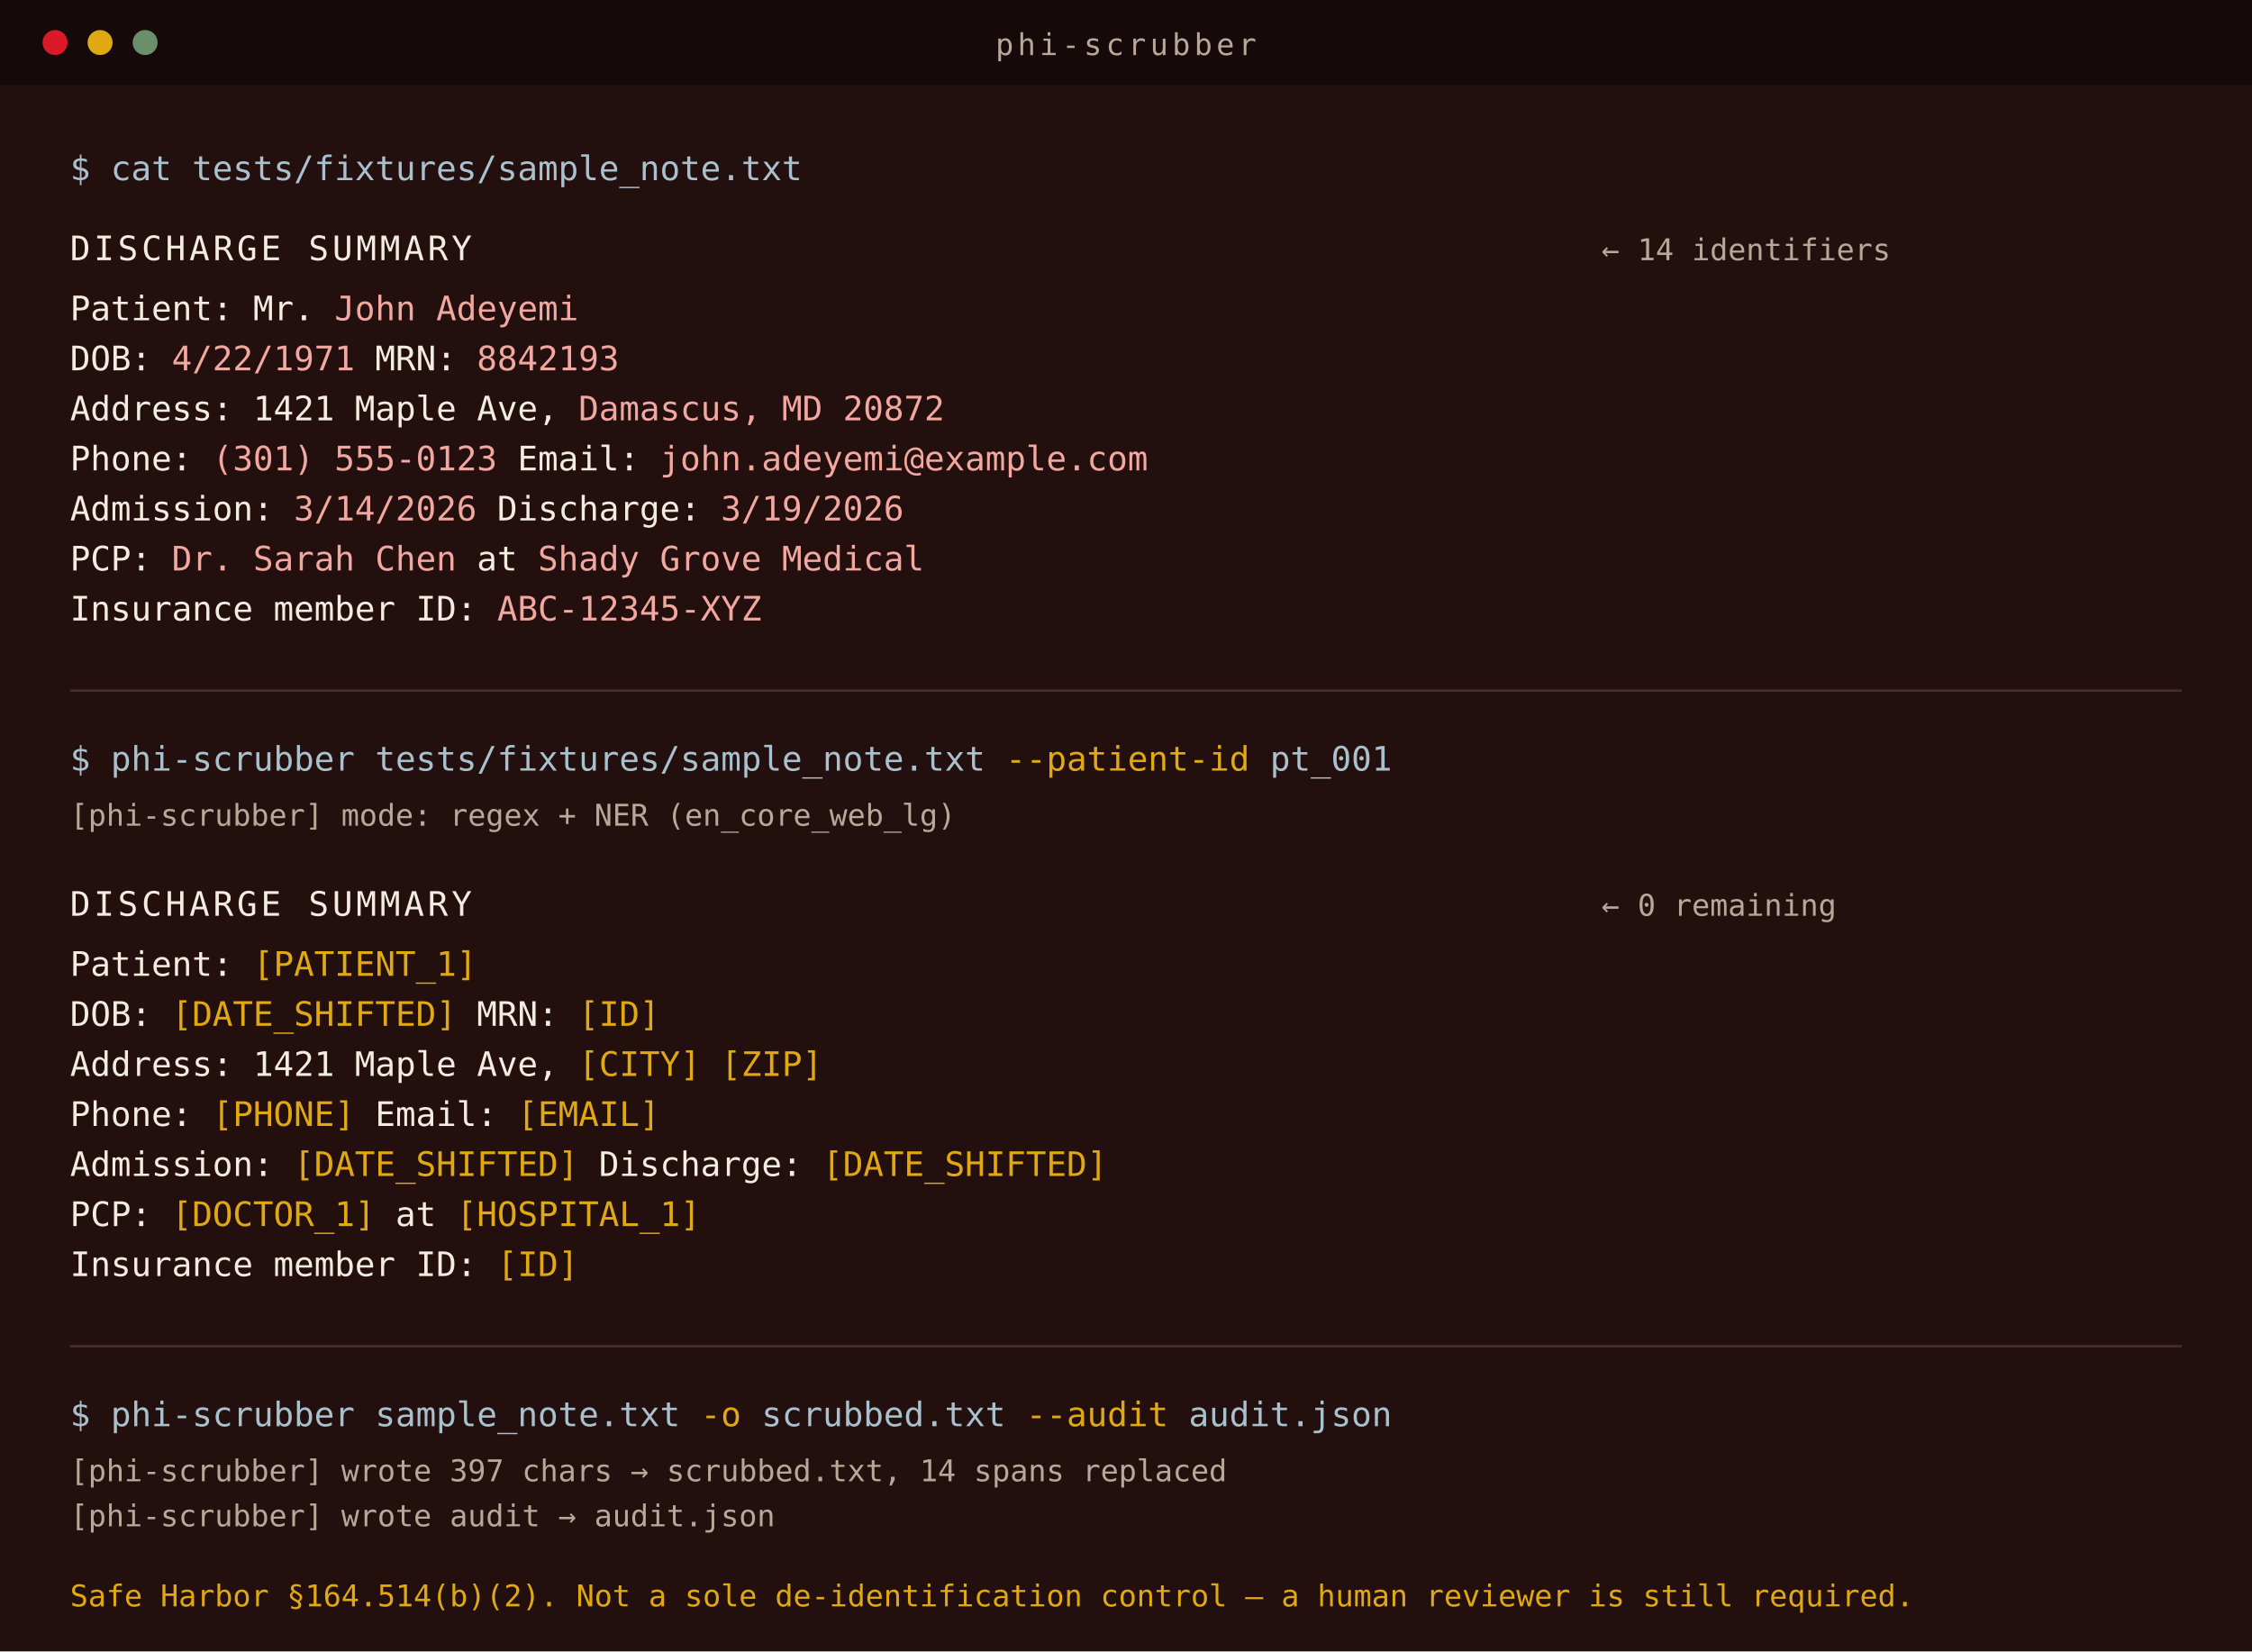
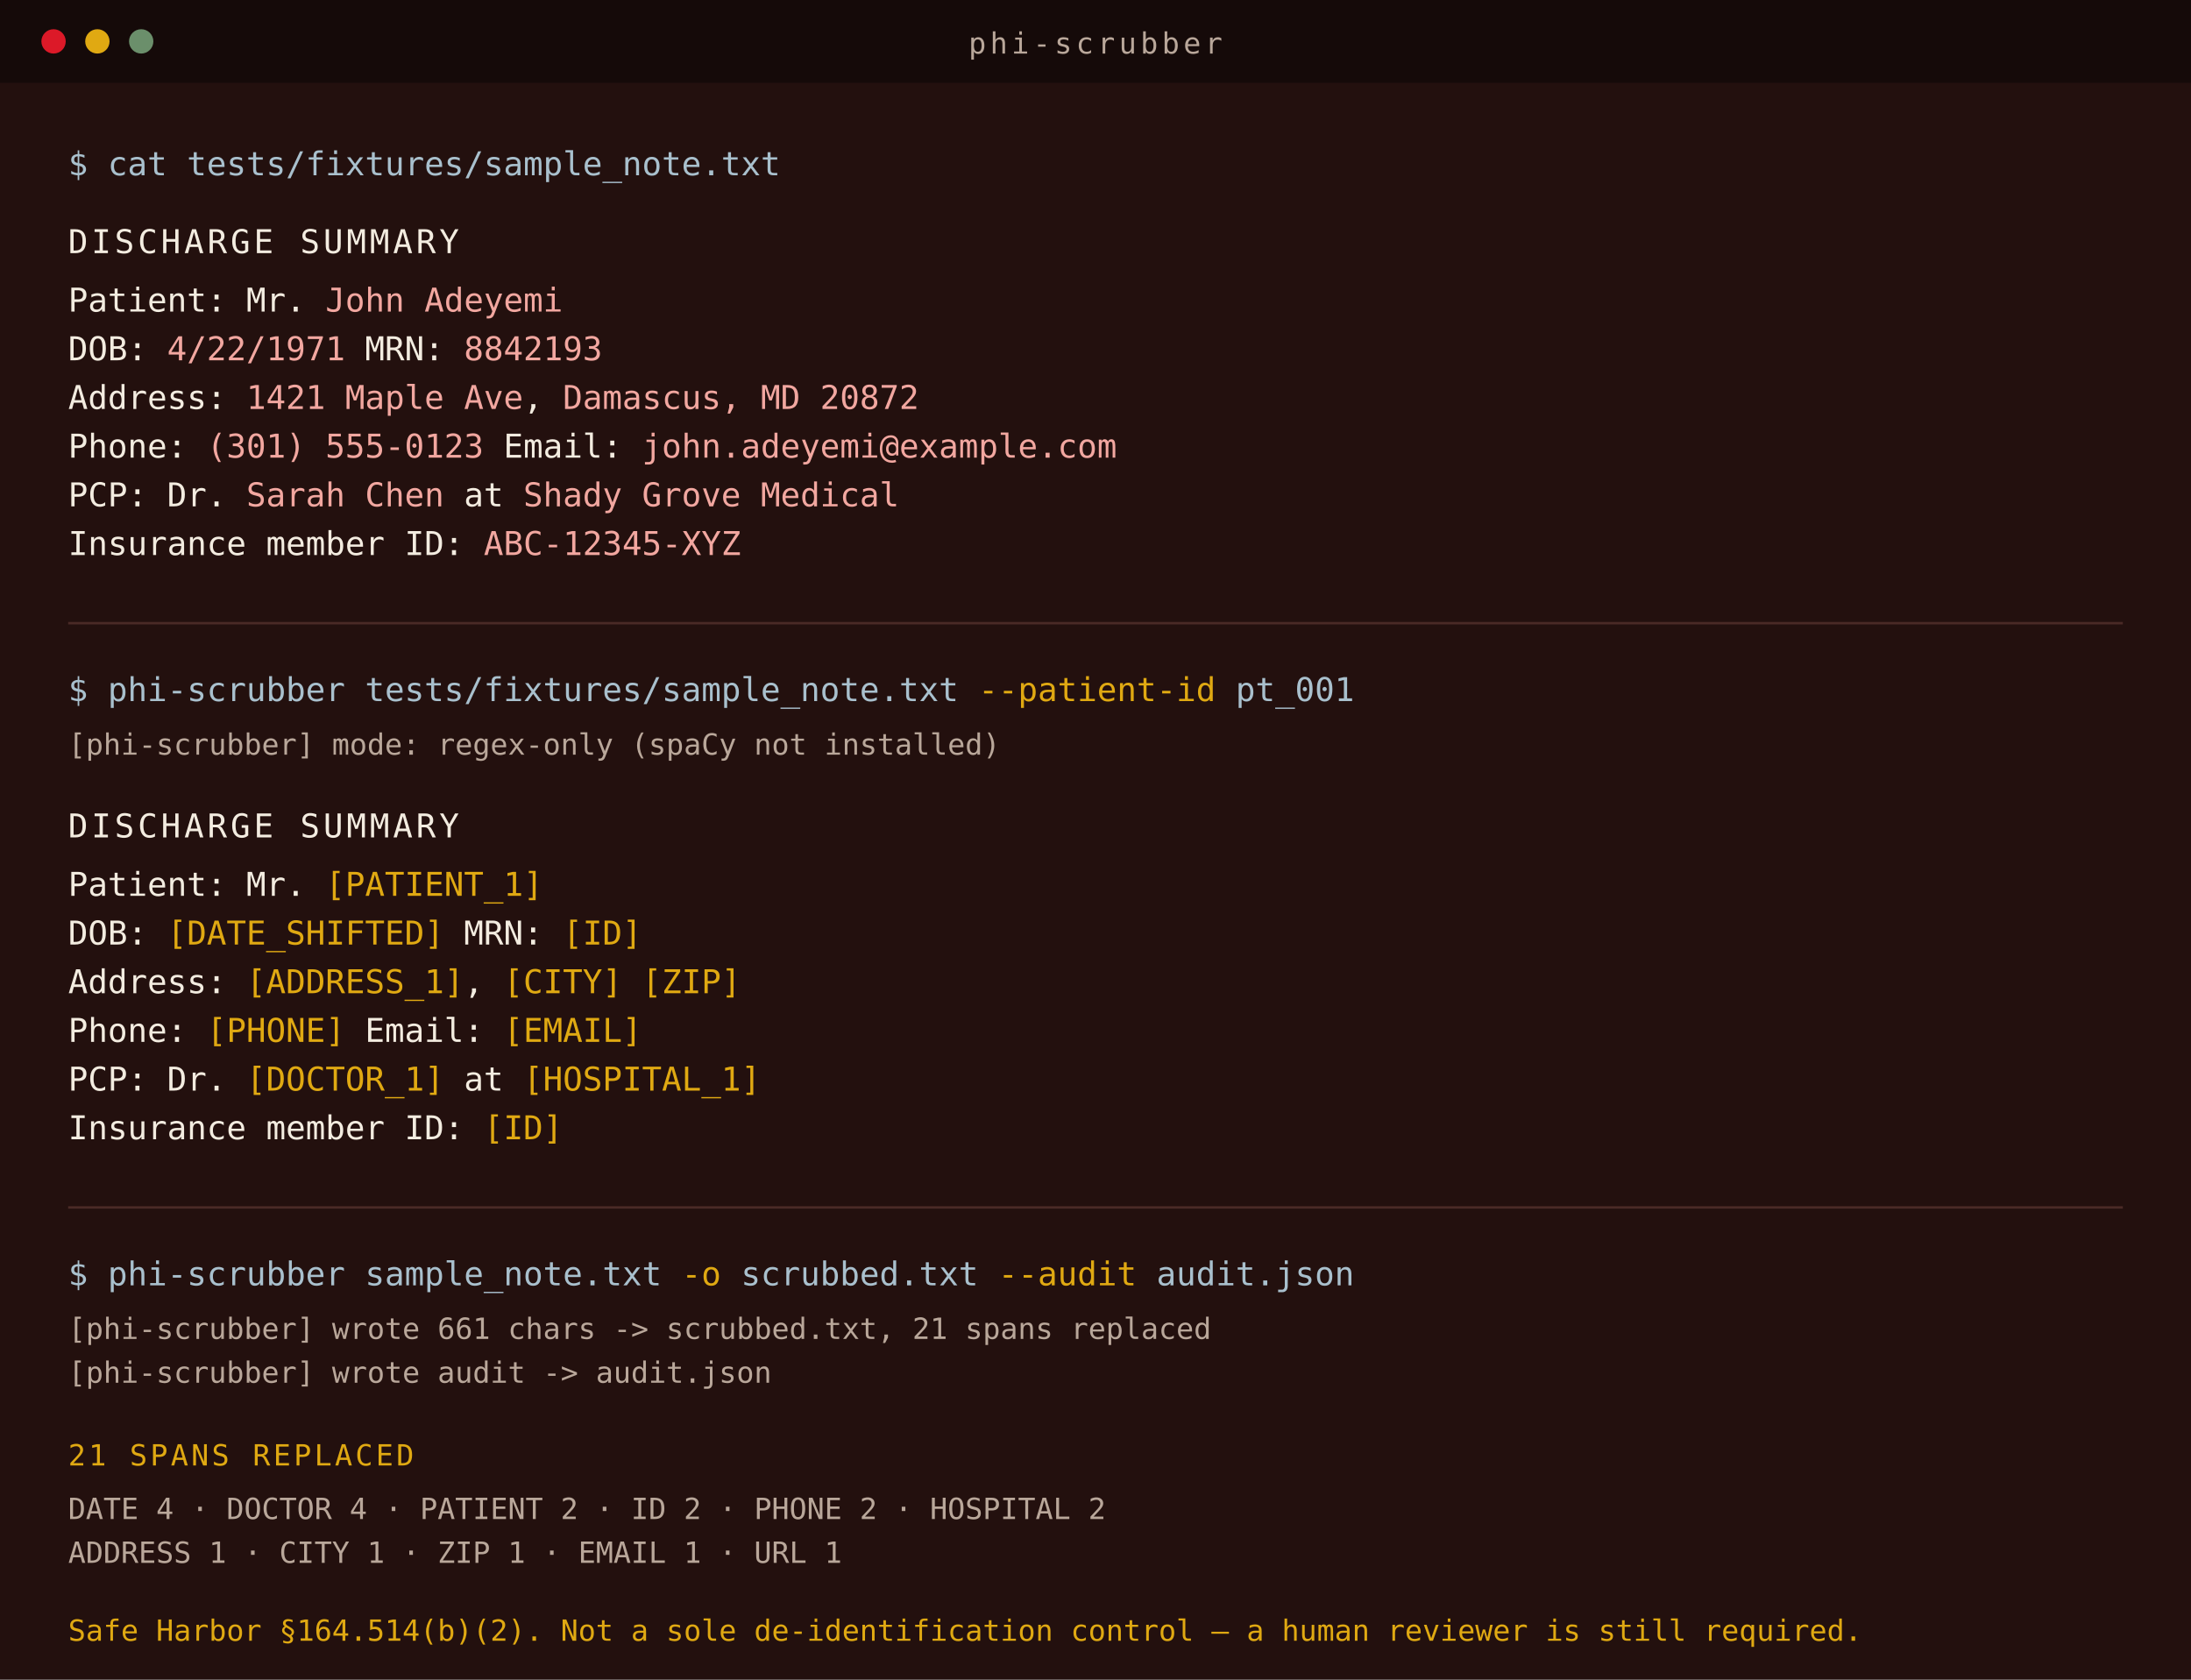
- <svg xmlns="http://www.w3.org/2000/svg" viewBox="0 0 900 660" role="img" aria-label="phi-scrubber run from the command line on a fictional discharge summary, replacing fourteen identifiers with bracketed tags" font-family="ui-monospace,'Cascadia Code','Consolas',monospace" font-size="13.5">
-   <rect width="900" height="660" fill="#23100e" />
+ <svg xmlns="http://www.w3.org/2000/svg" viewBox="0 0 900 690" role="img" aria-label="phi-scrubber run from the command line on a fictional discharge summary, replacing twenty-one identifiers with bracketed tags" font-family="ui-monospace,'Cascadia Code','Consolas',monospace" font-size="13.5">
+   <rect width="900" height="690" fill="#23100e" />
  <rect x="0" y="0" width="900" height="34" fill="#150a09" />
  <circle cx="22" cy="17" r="5" fill="#dc1928" />
  <circle cx="40" cy="17" r="5" fill="#e0a912" />
  <circle cx="58" cy="17" r="5" fill="#6b8f6b" />
  <text x="450" y="22" fill="#b9a79a" text-anchor="middle" font-size="12" letter-spacing="1.6">phi-scrubber</text>
  <text x="28" y="72" fill="#a9c0cd">$ cat tests/fixtures/sample_note.txt</text>
  <text x="28" y="104" fill="#f3ece0" letter-spacing="1.4">DISCHARGE SUMMARY</text>
  <text x="28" y="128" fill="#f3ece0">Patient: Mr. <tspan fill="#f2a7a0">John Adeyemi</tspan>
  </text>
  <text x="28" y="148" fill="#f3ece0">DOB: <tspan fill="#f2a7a0">4/22/1971</tspan>      MRN: <tspan fill="#f2a7a0">8842193</tspan>
  </text>
-   <text x="28" y="168" fill="#f3ece0">Address: 1421 Maple Ave, <tspan fill="#f2a7a0">Damascus, MD</tspan>
+   <text x="28" y="168" fill="#f3ece0">Address: <tspan fill="#f2a7a0">1421 Maple Ave</tspan>, <tspan fill="#f2a7a0">Damascus, MD</tspan>
    <tspan fill="#f2a7a0">20872</tspan>
  </text>
  <text x="28" y="188" fill="#f3ece0">Phone: <tspan fill="#f2a7a0">(301) 555-0123</tspan>   Email: <tspan fill="#f2a7a0">john.adeyemi@example.com</tspan>
  </text>
-   <text x="28" y="208" fill="#f3ece0">Admission: <tspan fill="#f2a7a0">3/14/2026</tspan>   Discharge: <tspan fill="#f2a7a0">3/19/2026</tspan>
+   <text x="28" y="208" fill="#f3ece0">PCP: Dr. <tspan fill="#f2a7a0">Sarah Chen</tspan> at <tspan fill="#f2a7a0">Shady Grove Medical</tspan>
  </text>
-   <text x="28" y="228" fill="#f3ece0">PCP: <tspan fill="#f2a7a0">Dr. Sarah Chen</tspan> at <tspan fill="#f2a7a0">Shady Grove Medical</tspan>
+   <text x="28" y="228" fill="#f3ece0">Insurance member ID: <tspan fill="#f2a7a0">ABC-12345-XYZ</tspan>
  </text>
-   <text x="28" y="248" fill="#f3ece0">Insurance member ID: <tspan fill="#f2a7a0">ABC-12345-XYZ</tspan>
+   <line x1="28" y1="256" x2="872" y2="256" stroke="#4a2a26" />
+   <text x="28" y="288" fill="#a9c0cd">$ phi-scrubber tests/fixtures/sample_note.txt <tspan fill="#e0a912">--patient-id</tspan> pt_001</text>
+   <text x="28" y="310" fill="#b9a79a" font-size="12">[phi-scrubber] mode: regex-only (spaCy not installed)</text>
+   <text x="28" y="344" fill="#f3ece0" letter-spacing="1.4">DISCHARGE SUMMARY</text>
+   <text x="28" y="368" fill="#f3ece0">Patient: Mr. <tspan fill="#e0a912">[PATIENT_1]</tspan>
  </text>
-   <text x="640" y="104" fill="#b9a79a" font-size="12">← 14 identifiers</text>
-   <line x1="28" y1="276" x2="872" y2="276" stroke="#4a2a26" />
-   <text x="28" y="308" fill="#a9c0cd">$ phi-scrubber tests/fixtures/sample_note.txt <tspan fill="#e0a912">--patient-id</tspan> pt_001</text>
-   <text x="28" y="330" fill="#b9a79a" font-size="12">[phi-scrubber] mode: regex + NER (en_core_web_lg)</text>
-   <text x="28" y="366" fill="#f3ece0" letter-spacing="1.4">DISCHARGE SUMMARY</text>
-   <text x="28" y="390" fill="#f3ece0">Patient: <tspan fill="#e0a912">[PATIENT_1]</tspan>
+   <text x="28" y="388" fill="#f3ece0">DOB: <tspan fill="#e0a912">[DATE_SHIFTED]</tspan>      MRN: <tspan fill="#e0a912">[ID]</tspan>
  </text>
-   <text x="28" y="410" fill="#f3ece0">DOB: <tspan fill="#e0a912">[DATE_SHIFTED]</tspan>      MRN: <tspan fill="#e0a912">[ID]</tspan>
-   </text>
-   <text x="28" y="430" fill="#f3ece0">Address: 1421 Maple Ave, <tspan fill="#e0a912">[CITY]</tspan>
+   <text x="28" y="408" fill="#f3ece0">Address: <tspan fill="#e0a912">[ADDRESS_1]</tspan>, <tspan fill="#e0a912">[CITY]</tspan>
    <tspan fill="#e0a912">[ZIP]</tspan>
  </text>
-   <text x="28" y="450" fill="#f3ece0">Phone: <tspan fill="#e0a912">[PHONE]</tspan>   Email: <tspan fill="#e0a912">[EMAIL]</tspan>
+   <text x="28" y="428" fill="#f3ece0">Phone: <tspan fill="#e0a912">[PHONE]</tspan>   Email: <tspan fill="#e0a912">[EMAIL]</tspan>
  </text>
-   <text x="28" y="470" fill="#f3ece0">Admission: <tspan fill="#e0a912">[DATE_SHIFTED]</tspan>   Discharge: <tspan fill="#e0a912">[DATE_SHIFTED]</tspan>
+   <text x="28" y="448" fill="#f3ece0">PCP: Dr. <tspan fill="#e0a912">[DOCTOR_1]</tspan> at <tspan fill="#e0a912">[HOSPITAL_1]</tspan>
  </text>
-   <text x="28" y="490" fill="#f3ece0">PCP: <tspan fill="#e0a912">[DOCTOR_1]</tspan> at <tspan fill="#e0a912">[HOSPITAL_1]</tspan>
+   <text x="28" y="468" fill="#f3ece0">Insurance member ID: <tspan fill="#e0a912">[ID]</tspan>
  </text>
-   <text x="28" y="510" fill="#f3ece0">Insurance member ID: <tspan fill="#e0a912">[ID]</tspan>
-   </text>
-   <text x="640" y="366" fill="#b9a79a" font-size="12">← 0 remaining</text>
-   <line x1="28" y1="538" x2="872" y2="538" stroke="#4a2a26" />
-   <text x="28" y="570" fill="#a9c0cd">$ phi-scrubber sample_note.txt <tspan fill="#e0a912">-o</tspan> scrubbed.txt <tspan fill="#e0a912">--audit</tspan> audit.json</text>
-   <text x="28" y="592" fill="#b9a79a" font-size="12">[phi-scrubber] wrote 397 chars → scrubbed.txt, 14 spans replaced</text>
-   <text x="28" y="610" fill="#b9a79a" font-size="12">[phi-scrubber] wrote audit → audit.json</text>
-   <text x="28" y="642" fill="#e0a912" font-size="12">Safe Harbor §164.514(b)(2). Not a sole de-identification control — a human reviewer is still required.</text>
+   <line x1="28" y1="496" x2="872" y2="496" stroke="#4a2a26" />
+   <text x="28" y="528" fill="#a9c0cd">$ phi-scrubber sample_note.txt <tspan fill="#e0a912">-o</tspan> scrubbed.txt <tspan fill="#e0a912">--audit</tspan> audit.json</text>
+   <text x="28" y="550" fill="#b9a79a" font-size="12">[phi-scrubber] wrote 661 chars -&gt; scrubbed.txt, 21 spans replaced</text>
+   <text x="28" y="568" fill="#b9a79a" font-size="12">[phi-scrubber] wrote audit -&gt; audit.json</text>
+   <text x="28" y="602" fill="#e0a912" font-size="12" letter-spacing="1.2">21 SPANS REPLACED</text>
+   <text x="28" y="624" fill="#b9a79a" font-size="12">DATE 4 · DOCTOR 4 · PATIENT 2 · ID 2 · PHONE 2 · HOSPITAL 2</text>
+   <text x="28" y="642" fill="#b9a79a" font-size="12">ADDRESS 1 · CITY 1 · ZIP 1 · EMAIL 1 · URL 1</text>
+   <text x="28" y="674" fill="#e0a912" font-size="12">Safe Harbor §164.514(b)(2). Not a sole de-identification control — a human reviewer is still required.</text>
</svg>
